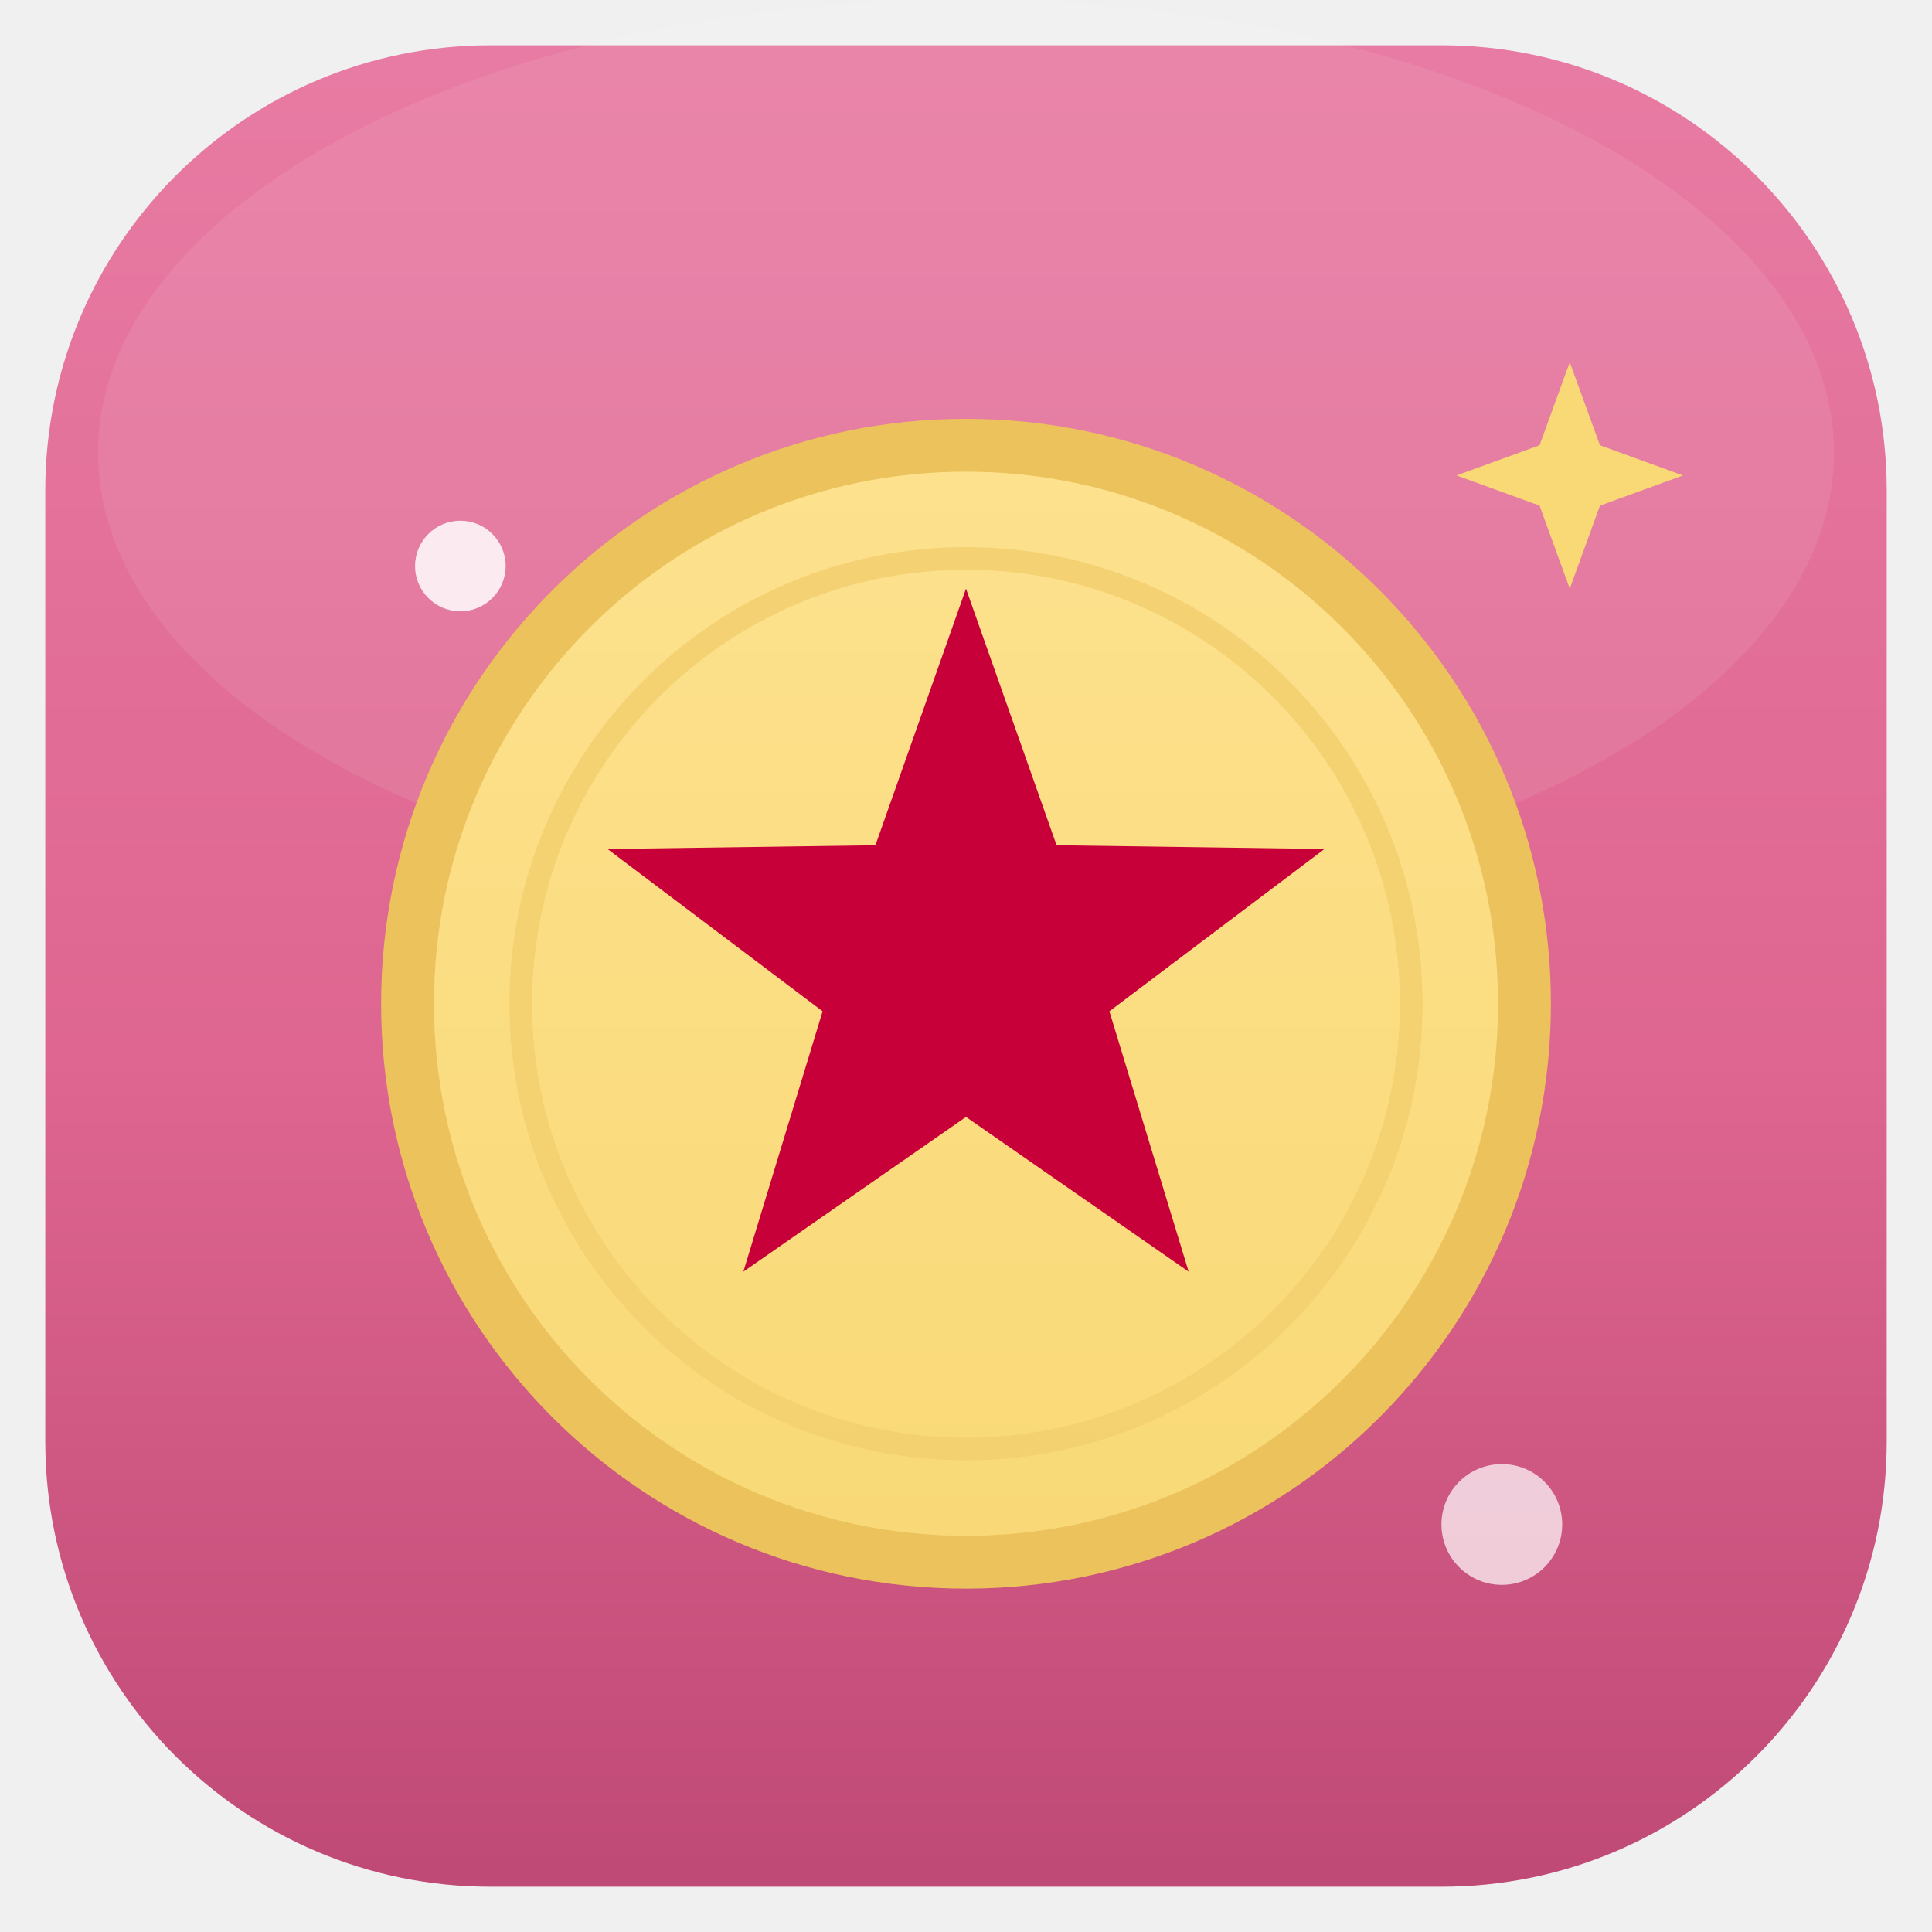
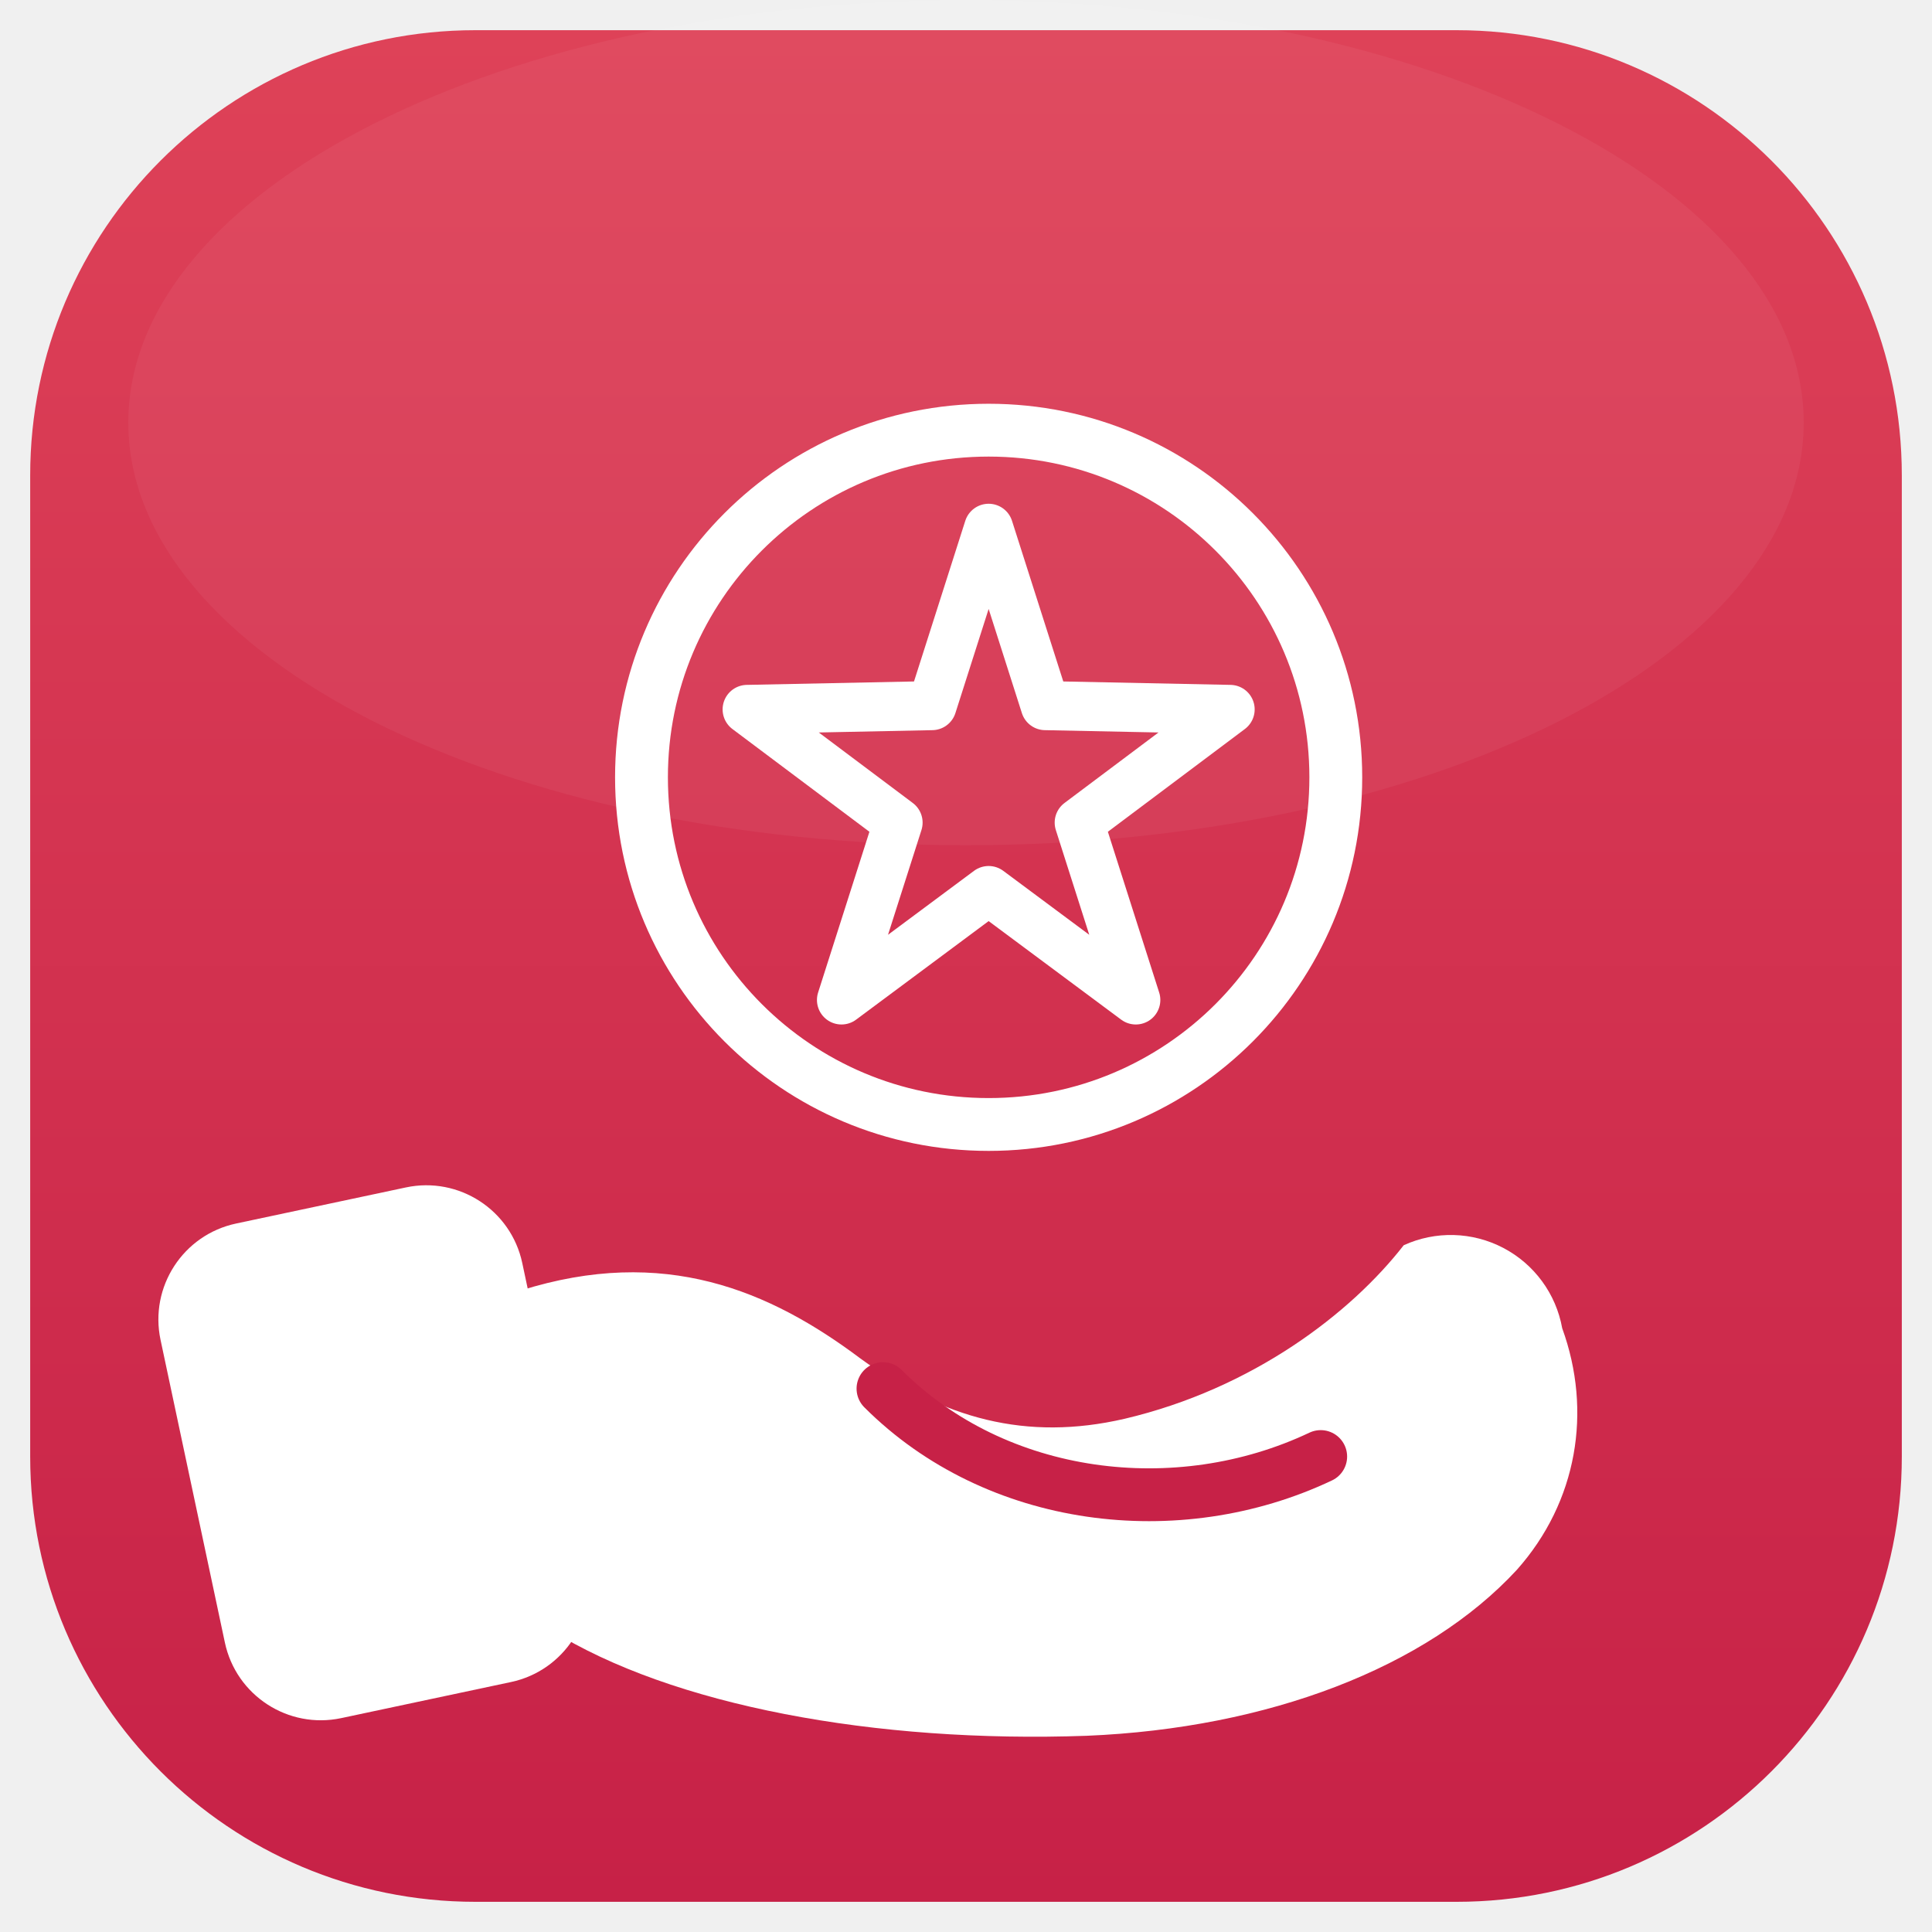
<svg xmlns="http://www.w3.org/2000/svg" viewBox="0 0 512 512" width="512" height="512">
  <defs>
-     <linearGradient id="tile" x1="0" y1="0" x2="0" y2="1">
-       <stop offset="0" stop-color="#E87BA3" />
-       <stop offset="0.55" stop-color="#DE6690" />
-       <stop offset="1" stop-color="#C04A76" />
-     </linearGradient>
-     <linearGradient id="coin" x1="0" y1="0" x2="0" y2="1">
-       <stop offset="0" stop-color="#FDE18E" />
-       <stop offset="1" stop-color="#F9D976" />
+     <linearGradient id="alp-tile" x1="0" y1="0" x2="0" y2="1">
+       <stop offset="0" stop-color="#DE4258" />
+       <stop offset="1" stop-color="#C72147" />
    </linearGradient>
  </defs>
-   <rect x="12" y="12" width="488" height="488" rx="118" fill="url(#tile)" />
-   <ellipse cx="256" cy="120" rx="230" ry="120" fill="#FFFFFF" opacity="0.08" />
-   <circle cx="256" cy="266" r="148" fill="url(#coin)" />
-   <circle cx="256" cy="266" r="148" fill="none" stroke="#EBC25B" stroke-width="14" />
-   <circle cx="256" cy="266" r="118" fill="none" stroke="#F3D070" stroke-width="6" opacity="0.9" />
-   <polygon points="351,225 294,268 315,337 256,296 197,337 218,268 161,225 232,224 256,156 280,224" fill="#C70039" />
-   <circle cx="122" cy="150" r="12" fill="#FFFFFF" opacity="0.85" />
-   <circle cx="398" cy="404" r="16" fill="#FFFFFF" opacity="0.7" />
-   <path d="M416 96 l8 22 22 8 -22 8 -8 22 -8 -22 -22 -8 22 -8 z" fill="#F9D976" />
+   <rect x="8" y="8" width="496" height="496" rx="118" fill="url(#alp-tile)" />
+   <ellipse cx="256" cy="112" rx="222" ry="112" fill="#FFFFFF" opacity="0.05" />
+   <circle cx="262" cy="206" r="92" fill="none" stroke="#FFFFFF" stroke-width="14" />
+   <path d="M262 140 L277 187 L326 188 L286 218 L301 265 L262 236 L223 265 L238 218 L198 188 L247 187 Z" fill="none" stroke="#FFFFFF" stroke-width="13" stroke-linejoin="round" />
+   <rect x="50" y="318" width="98" height="134" rx="26" fill="#FFFFFF" transform="rotate(-12 99 385)" />
+   <path d="M138 342            C176 330 204 342 228 360            C250 376 272 382 298 376            C332 368 358 348 372 330            A30 30 0 0 1 414 352            C422 374 418 398 402 416            C378 442 336 458 288 460            C232 462 178 452 146 432            C138 427 134 418 136 406            Z" fill="#FFFFFF" />
+   <path d="M234 368 C264 398 312 404 350 386" fill="none" stroke="#C72147" stroke-width="14" stroke-linecap="round" />
</svg>
